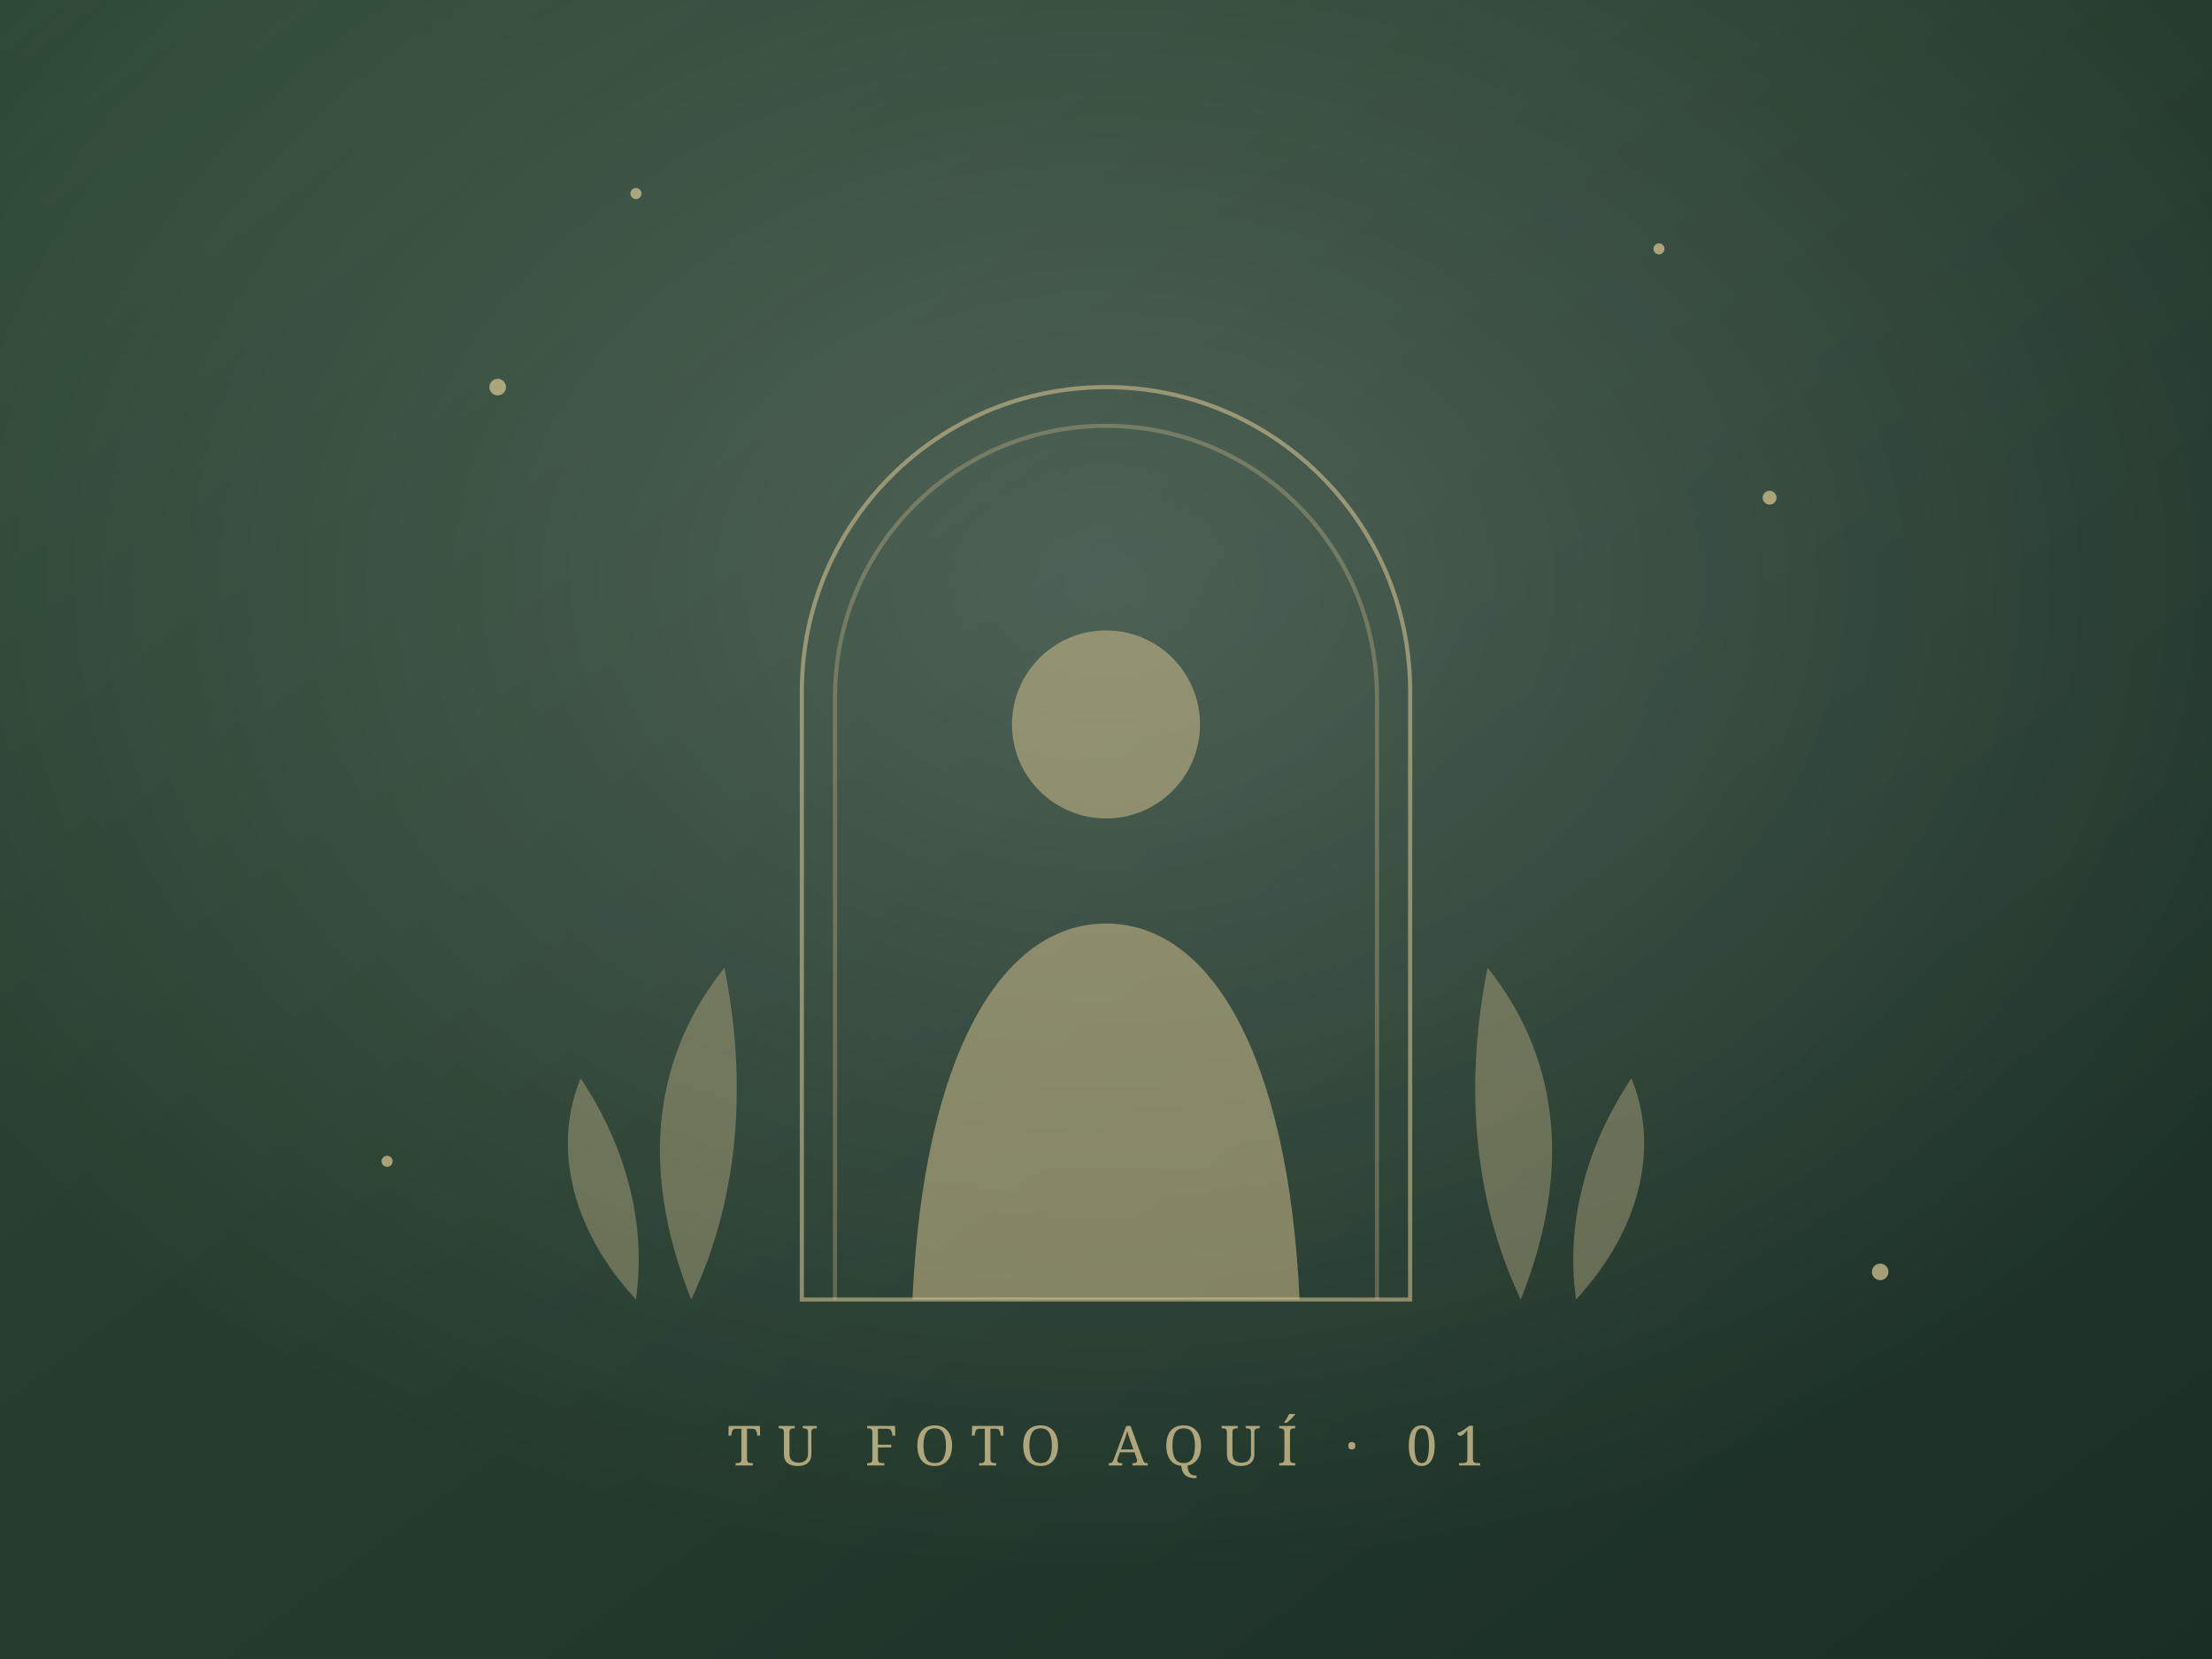
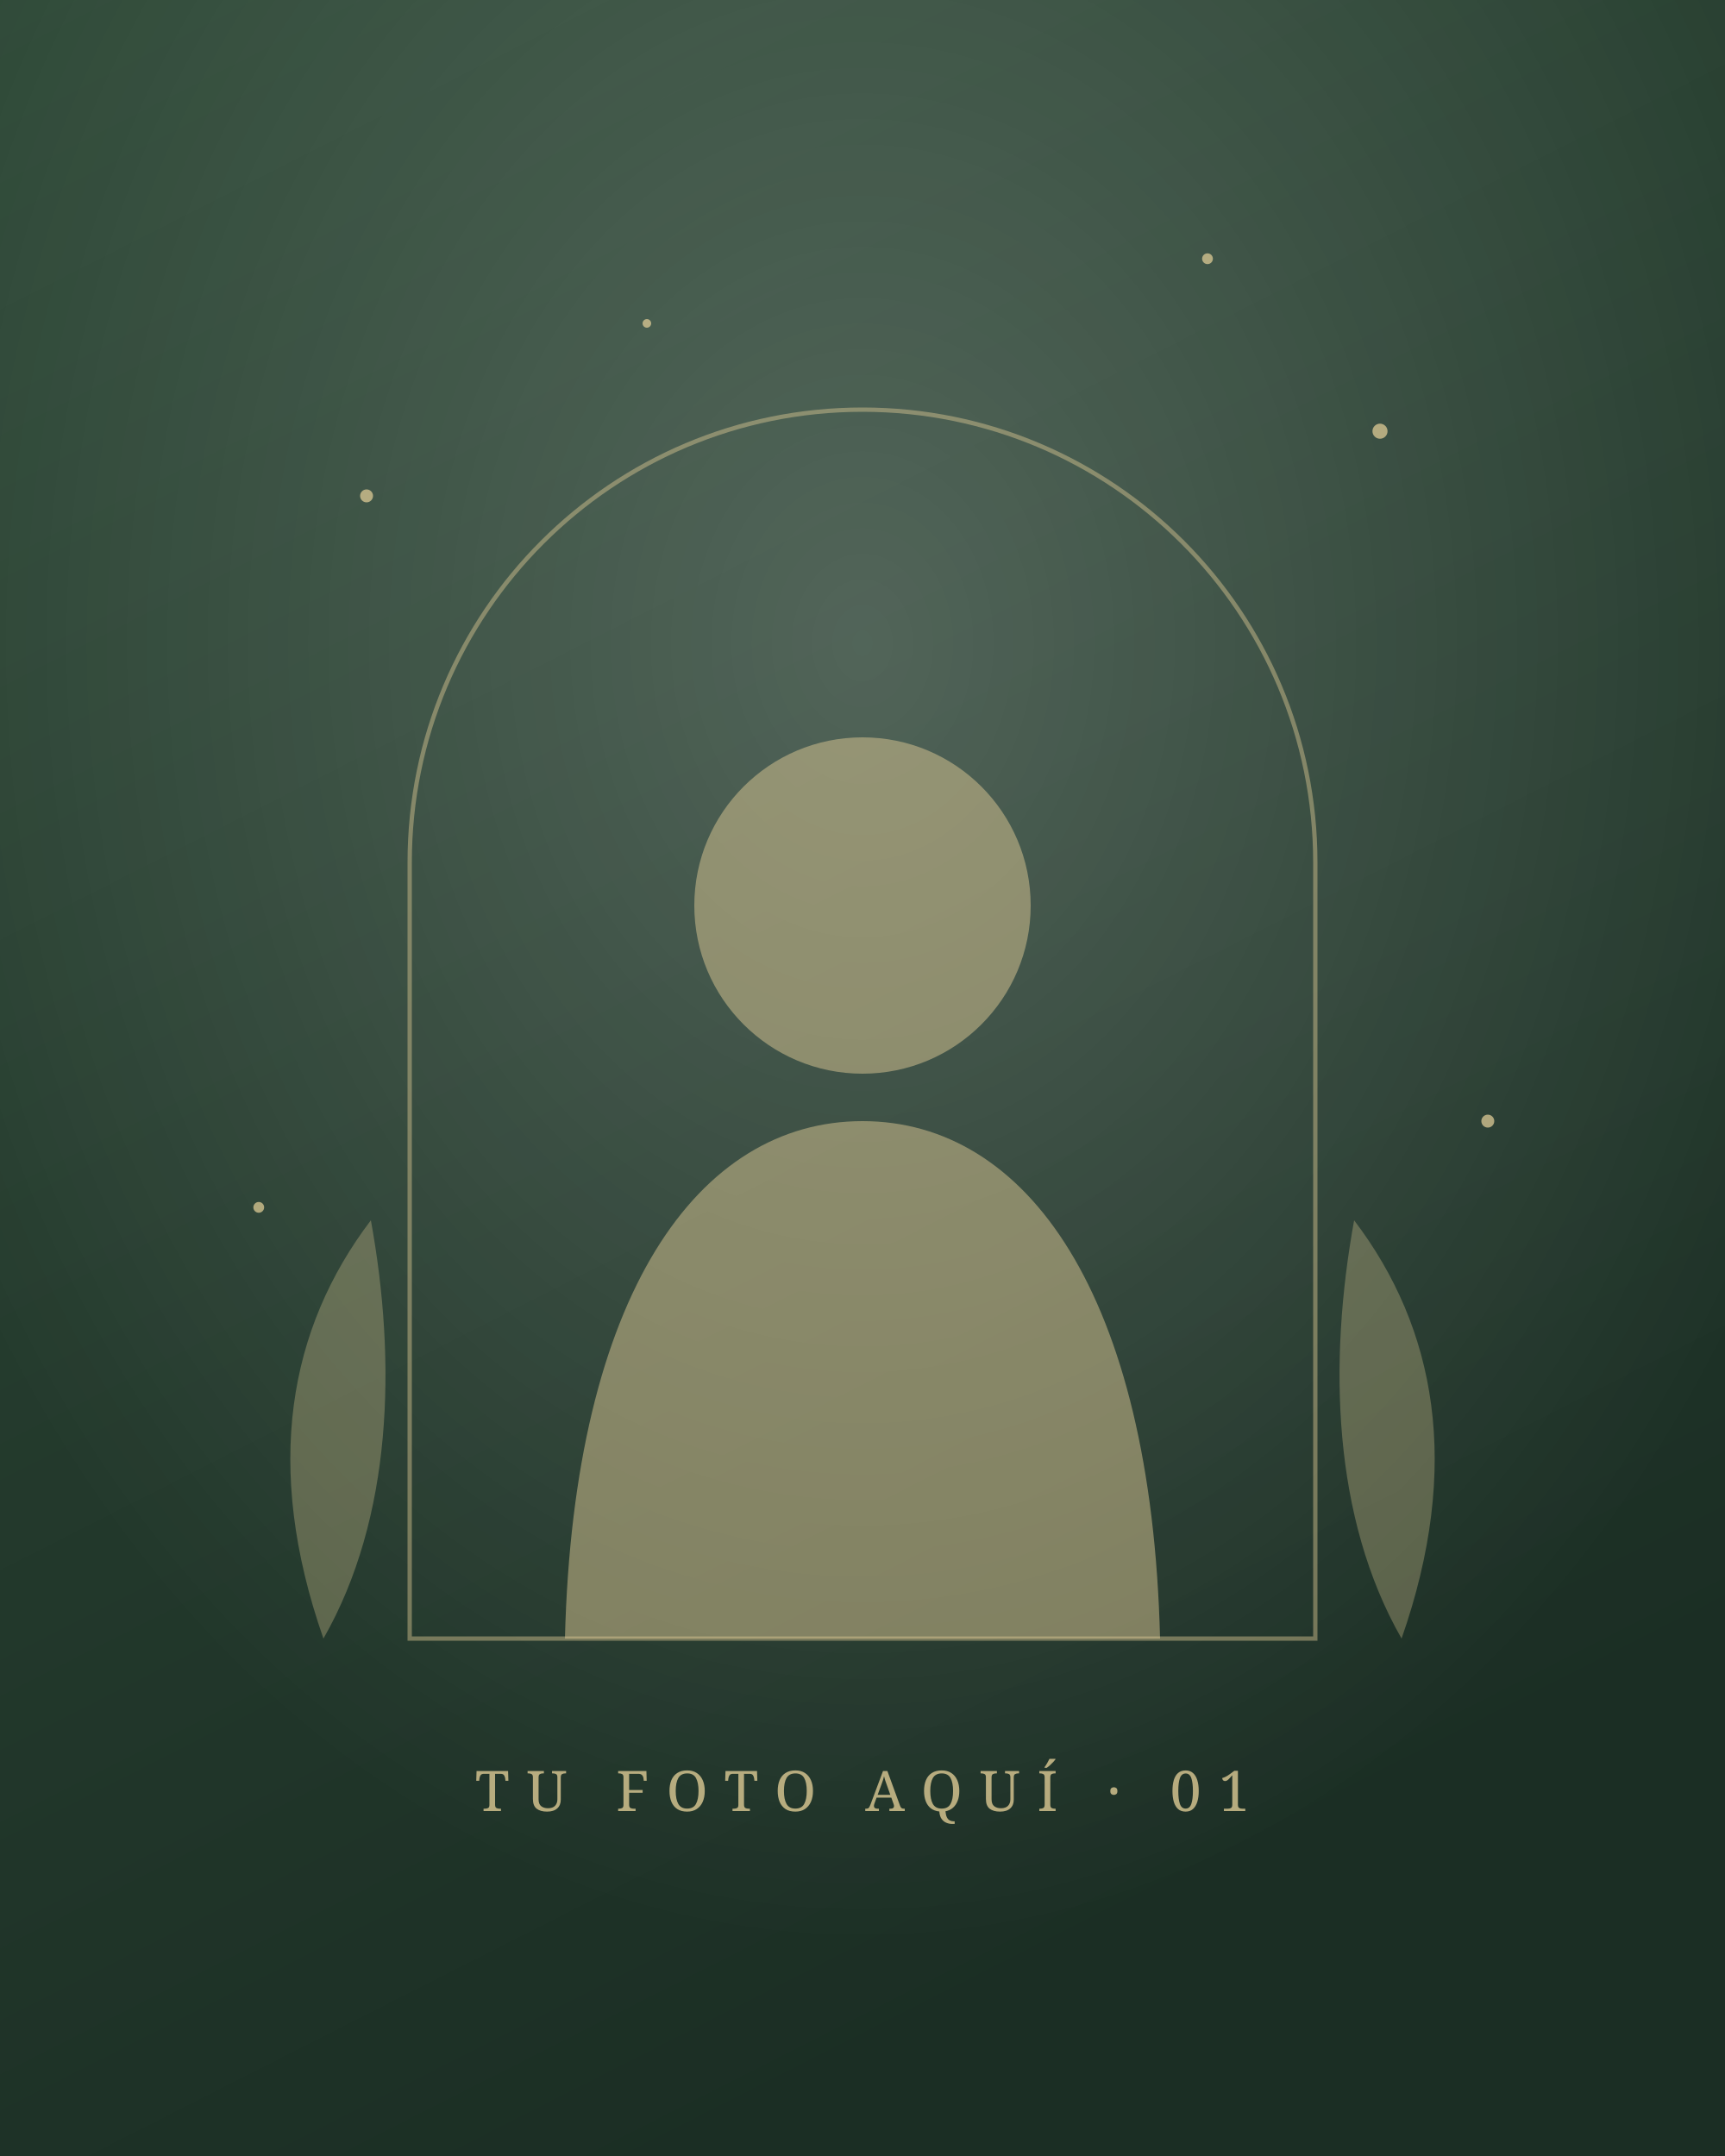
- <svg xmlns="http://www.w3.org/2000/svg" viewBox="0 0 800 600" width="800" height="600">
+ <svg xmlns="http://www.w3.org/2000/svg" viewBox="0 0 800 1000" width="800" height="1000">
  <defs>
-     <linearGradient id="g" x1="0" y1="0" x2="1" y2="1">
+     <linearGradient id="g" x1="0" y1="0" x2="0.4" y2="1">
      <stop offset="0" stop-color="#2f4a38" />
      <stop offset="1" stop-color="#1b2e24" />
    </linearGradient>
-     <radialGradient id="l" cx="0.5" cy="0.35" r="0.6">
-       <stop offset="0" stop-color="#ffffff" stop-opacity="0.18" />
+     <radialGradient id="l" cx="0.5" cy="0.3" r="0.6">
+       <stop offset="0" stop-color="#ffffff" stop-opacity="0.2" />
      <stop offset="1" stop-color="#ffffff" stop-opacity="0" />
    </radialGradient>
  </defs>
-   <rect width="800" height="600" fill="url(#g)" />
-   <rect width="800" height="600" fill="url(#l)" />
-   <g fill="none" stroke="#dcc994" stroke-opacity="0.55" stroke-width="1.5">
-     <path d="M290 470 V250 A110 110 0 0 1 510 250 V470 Z" />
-     <path d="M302 470 V252 A98 98 0 0 1 498 252 V470" stroke-opacity="0.3" />
+   <rect width="800" height="1000" fill="url(#g)" />
+   <rect width="800" height="1000" fill="url(#l)" />
+   <g fill="none" stroke="#dcc994" stroke-opacity="0.45" stroke-width="2">
+     <path d="M190 760 V400 A210 210 0 0 1 610 400 V760 Z" />
  </g>
  <g fill="#dcc994" fill-opacity="0.5">
-     <circle cx="400" cy="262" r="34" />
-     <path d="M330 470 C334 382 362 334 400 334 C438 334 466 382 470 470 Z" />
+     <circle cx="400" cy="420" r="78" />
+     <path d="M262 760 C266 600 324 520 400 520 C476 520 534 600 538 760 Z" />
  </g>
-   <g fill="#dcc994" fill-opacity="0.35">
-     <path d="M250 470 C230 420 238 380 262 350 C270 390 268 432 250 470Z" />
-     <path d="M550 470 C570 420 562 380 538 350 C530 390 532 432 550 470Z" />
-     <path d="M230 470 C206 444 200 414 210 390 C226 414 234 442 230 470Z" />
-     <path d="M570 470 C594 444 600 414 590 390 C574 414 566 442 570 470Z" />
+   <g fill="#dcc994" fill-opacity="0.32">
+     <path d="M150 760 C122 680 134 616 172 566 C184 632 182 704 150 760Z" />
+     <path d="M650 760 C678 680 666 616 628 566 C616 632 618 704 650 760Z" />
  </g>
-   <g fill="#dcc994" fill-opacity="0.7">
-     <circle cx="180" cy="140" r="3" />
-     <circle cx="640" cy="180" r="2.5" />
-     <circle cx="600" cy="90" r="2" />
-     <circle cx="140" cy="420" r="2" />
-     <circle cx="680" cy="460" r="3" />
-     <circle cx="230" cy="70" r="2" />
+   <g fill="#dcc994" fill-opacity="0.75">
+     <circle cx="170" cy="230" r="3" />
+     <circle cx="640" cy="200" r="3.5" />
+     <circle cx="560" cy="120" r="2.5" />
+     <circle cx="120" cy="560" r="2.5" />
+     <circle cx="690" cy="520" r="3" />
+     <circle cx="300" cy="150" r="2" />
  </g>
-   <text x="400" y="530" text-anchor="middle" font-family="Georgia, serif" font-size="20" letter-spacing="6" fill="#dcc994" fill-opacity="0.75">TU FOTO AQUÍ · 01</text>
+   <text x="400" y="840" text-anchor="middle" font-family="Georgia, serif" font-size="26" letter-spacing="8" fill="#dcc994" fill-opacity="0.8">TU FOTO AQUÍ · 01</text>
</svg>
